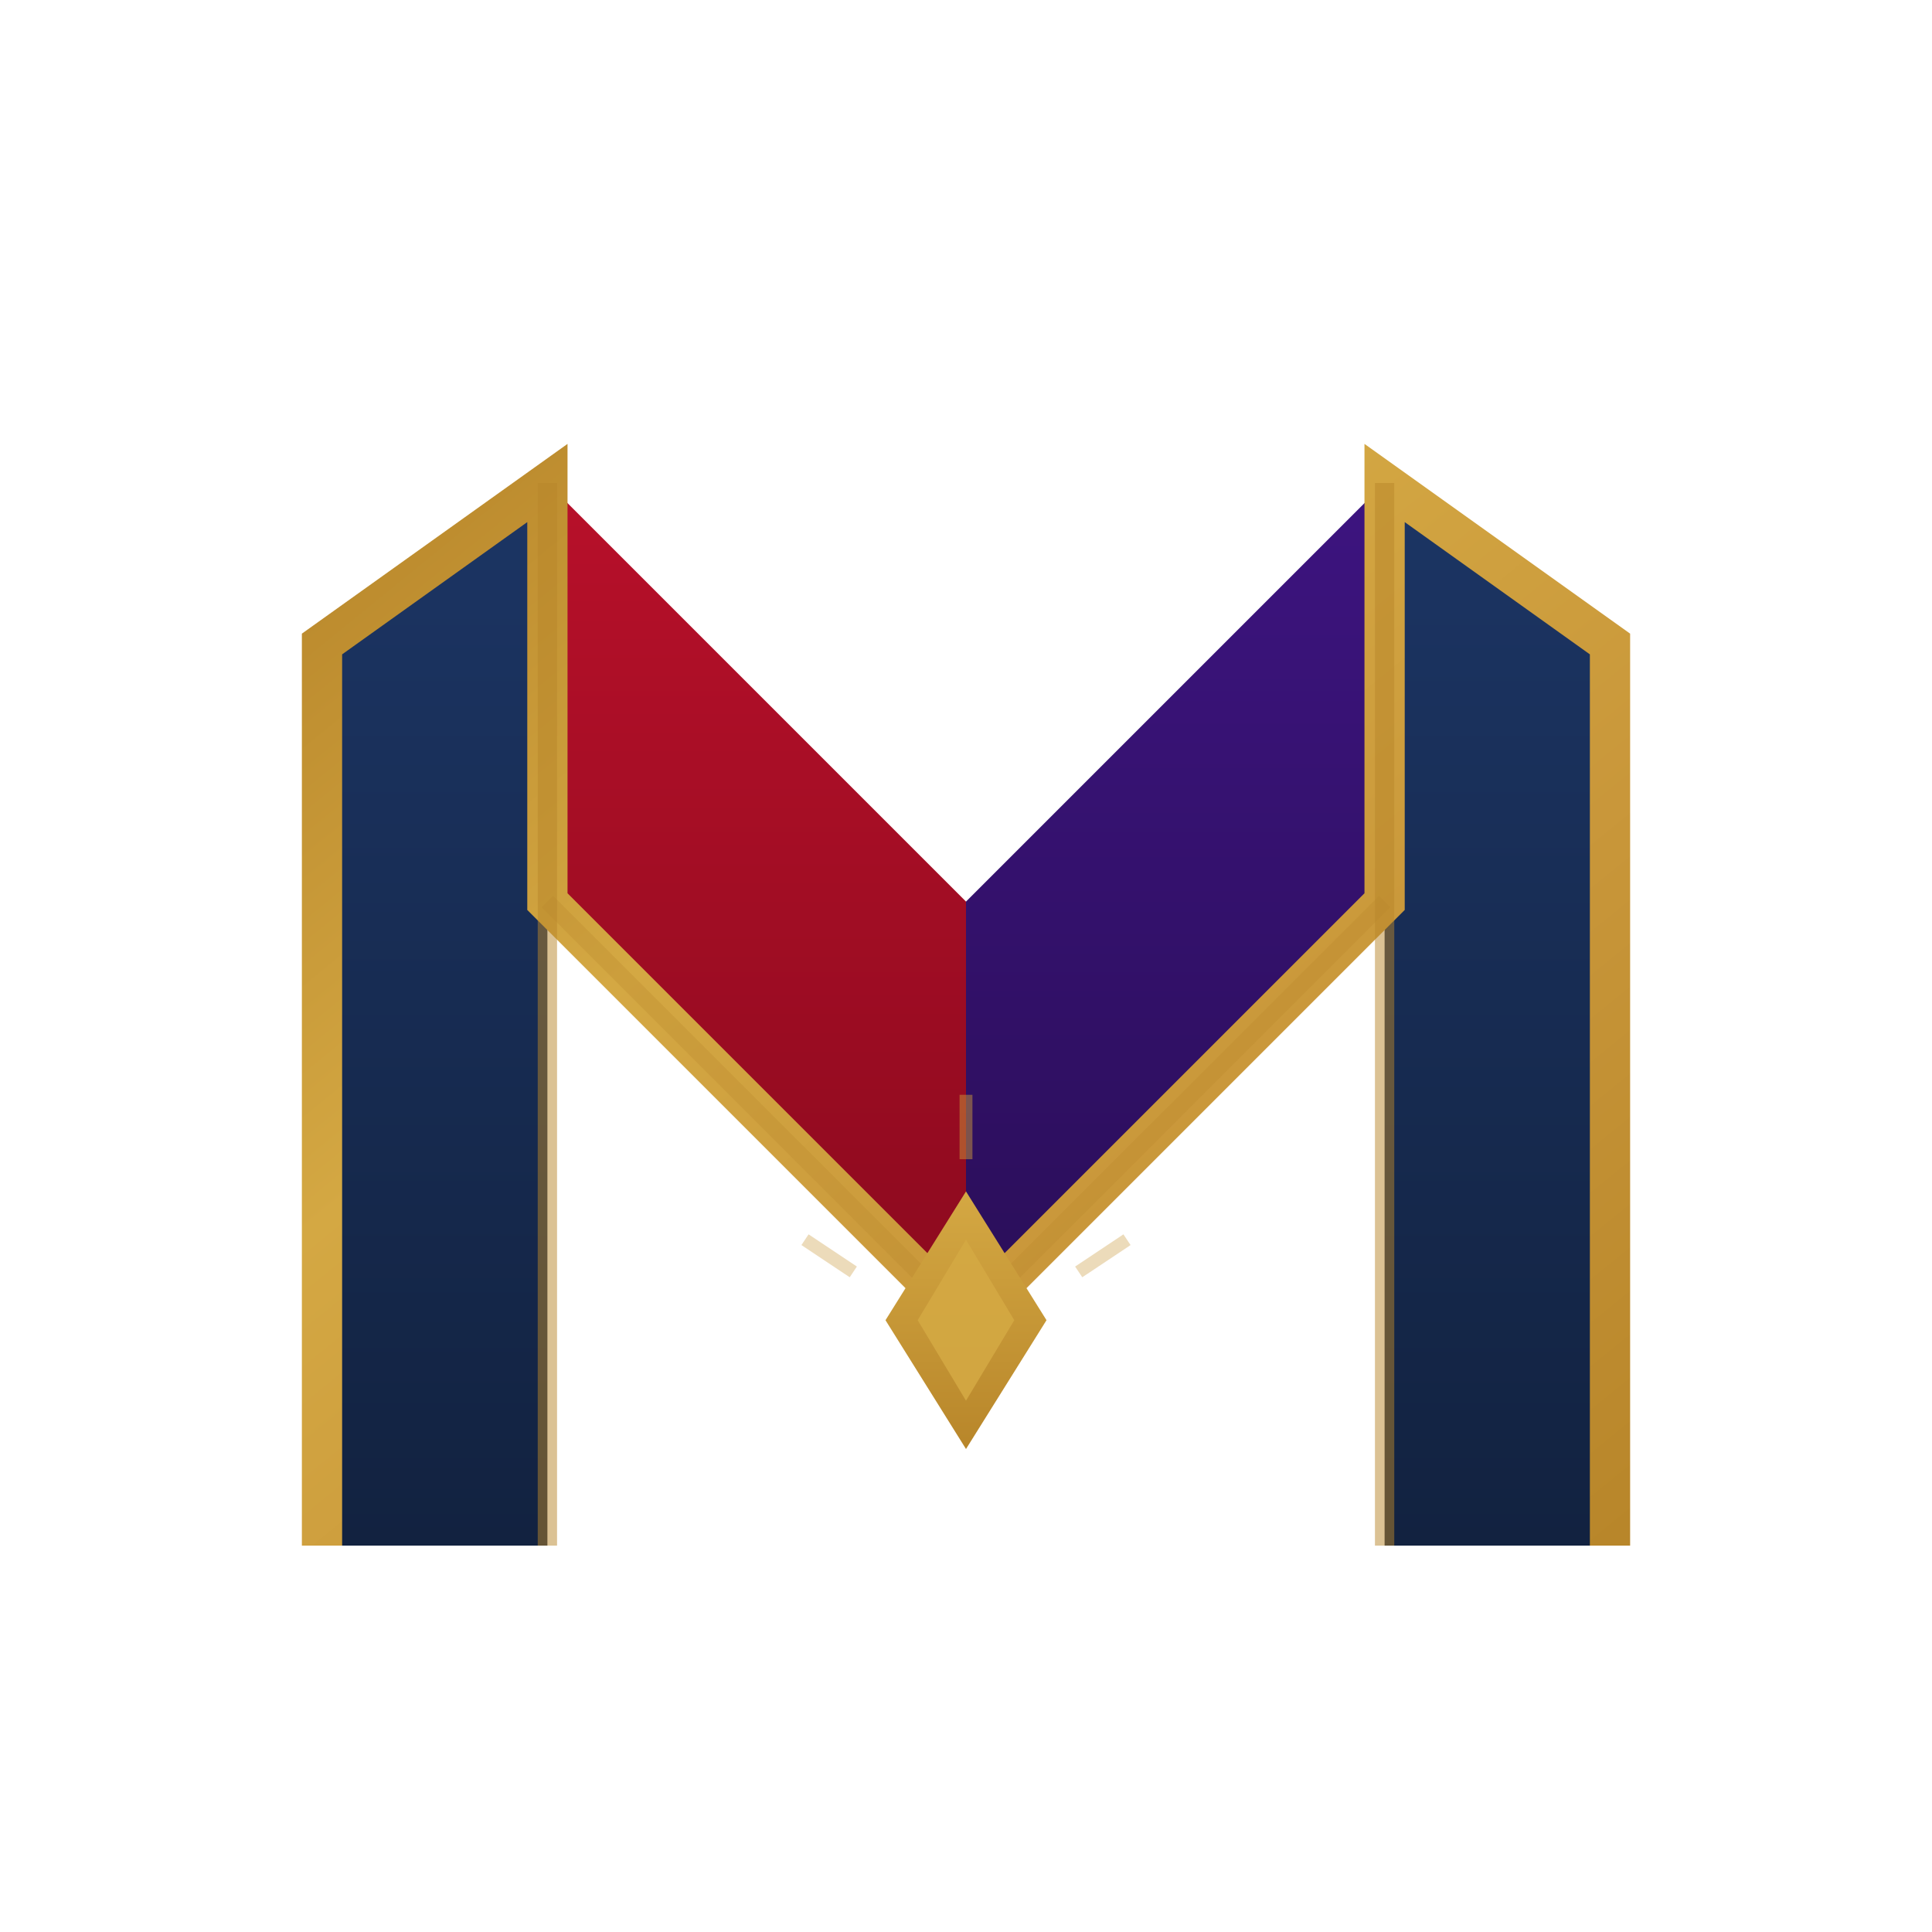
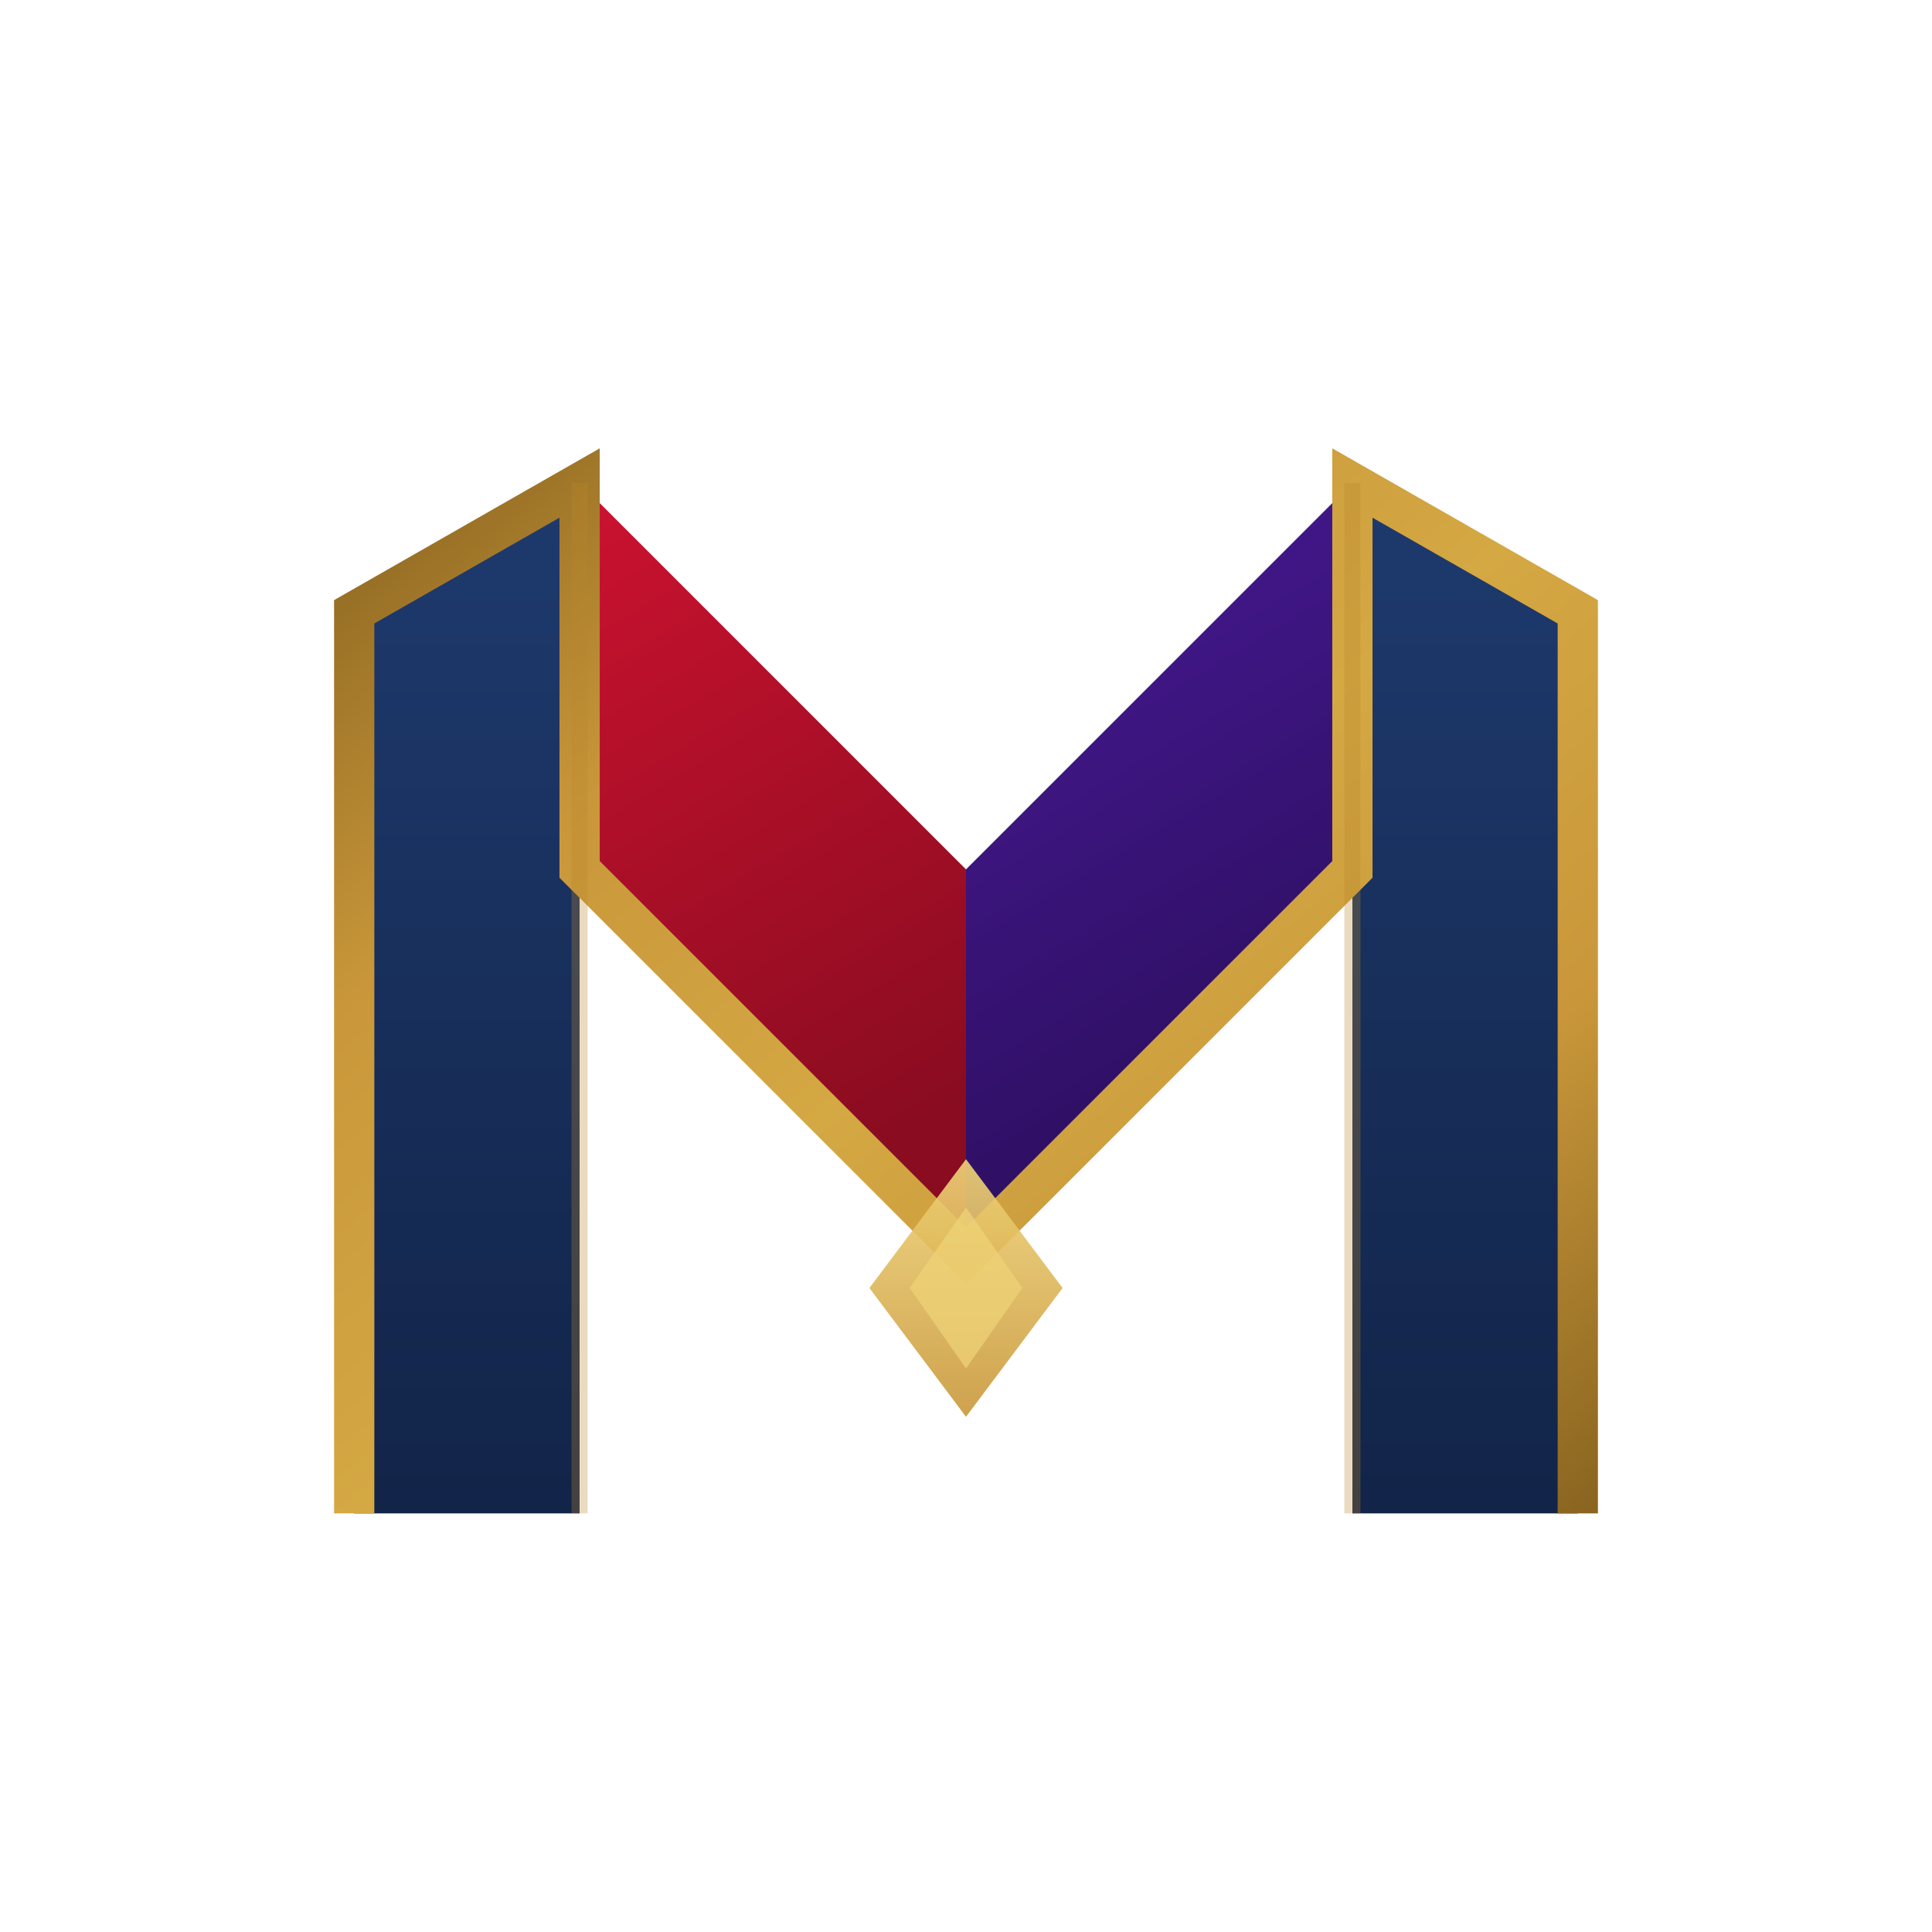
<svg xmlns="http://www.w3.org/2000/svg" viewBox="0 0 120 120" fill="none">
  <defs>
    <linearGradient id="goldEdgeL" x1="0" y1="0" x2="1" y2="1">
-       <stop offset="0%" stop-color="#B8862A" />
-       <stop offset="35%" stop-color="#D4A843" />
-       <stop offset="65%" stop-color="#C9973A" />
-       <stop offset="100%" stop-color="#B8862A" />
+       <stop offset="0%" stop-color="#8A6520" />
+       <stop offset="25%" stop-color="#C9973A" />
+       <stop offset="50%" stop-color="#D4A843" />
+       <stop offset="75%" stop-color="#C9973A" />
+       <stop offset="100%" stop-color="#8A6520" />
    </linearGradient>
-     <linearGradient id="purpleDeepL" x1="0" y1="0" x2="0" y2="1">
-       <stop offset="0%" stop-color="#3D1480" />
-       <stop offset="100%" stop-color="#2A0E58" />
+     <linearGradient id="purpleL" x1="0" y1="0" x2="0.3" y2="1">
+       <stop offset="0%" stop-color="#4A1A99" />
+       <stop offset="100%" stop-color="#2A0E5C" />
    </linearGradient>
-     <linearGradient id="scarletRichL" x1="0" y1="0" x2="0" y2="1">
-       <stop offset="0%" stop-color="#B8102A" />
-       <stop offset="100%" stop-color="#8B0A1E" />
+     <linearGradient id="scarletL" x1="0" y1="0" x2="0.3" y2="1">
+       <stop offset="0%" stop-color="#CC1230" />
+       <stop offset="100%" stop-color="#8A0C20" />
    </linearGradient>
-     <linearGradient id="navyDeepL" x1="0" y1="0" x2="0" y2="1">
-       <stop offset="0%" stop-color="#1C3564" />
-       <stop offset="100%" stop-color="#122240" />
+     <linearGradient id="navyL" x1="0" y1="0" x2="0" y2="1">
+       <stop offset="0%" stop-color="#1E3A6E" />
+       <stop offset="100%" stop-color="#122448" />
    </linearGradient>
-     <linearGradient id="sparkGoldL" x1="0.5" y1="0" x2="0.5" y2="1">
-       <stop offset="0%" stop-color="#D4A843" />
-       <stop offset="100%" stop-color="#B8862A" />
+     <linearGradient id="sparkL" x1="0.5" y1="0" x2="0.5" y2="1">
+       <stop offset="0%" stop-color="#F0D478" />
+       <stop offset="100%" stop-color="#C9973A" />
    </linearGradient>
  </defs>
-   <polygon points="20,96 34,96 34,30 20,40" fill="url(#navyDeepL)" />
-   <polygon points="34,30 34,56 60,82 60,56" fill="url(#scarletRichL)" />
-   <polygon points="60,56 60,82 86,56 86,30" fill="url(#purpleDeepL)" />
-   <polygon points="86,30 86,96 100,96 100,40" fill="url(#navyDeepL)" />
-   <polyline points="20,96 20,40 34,30 34,56 60,82 86,56 86,30 100,40 100,96" stroke="url(#goldEdgeL)" stroke-width="2.5" stroke-linejoin="miter" fill="none" />
-   <line x1="20" y1="96" x2="34" y2="96" stroke="url(#goldEdgeL)" stroke-width="2.5" />
-   <line x1="86" y1="96" x2="100" y2="96" stroke="url(#goldEdgeL)" stroke-width="2.5" />
-   <line x1="34" y1="30" x2="34" y2="96" stroke="#B8862A" stroke-width="1.2" opacity="0.5" />
-   <line x1="86" y1="30" x2="86" y2="96" stroke="#B8862A" stroke-width="1.2" opacity="0.5" />
-   <line x1="34" y1="56" x2="60" y2="82" stroke="#B8862A" stroke-width="1" opacity="0.3" />
-   <line x1="86" y1="56" x2="60" y2="82" stroke="#B8862A" stroke-width="1" opacity="0.3" />
-   <polygon points="60,74 65,82 60,90 55,82" fill="url(#sparkGoldL)" />
-   <polygon points="60,77 63,82 60,87 57,82" fill="#D4A843" opacity="0.9" />
-   <line x1="60" y1="72" x2="60" y2="68" stroke="#C9973A" stroke-width="0.8" opacity="0.5" />
-   <line x1="53" y1="79" x2="50" y2="77" stroke="#C9973A" stroke-width="0.8" opacity="0.35" />
-   <line x1="67" y1="79" x2="70" y2="77" stroke="#C9973A" stroke-width="0.8" opacity="0.35" />
+   <polygon points="22,94 36,94 36,30 22,38" fill="url(#navyL)" />
+   <polygon points="36,30 36,54 60,78 60,54" fill="url(#scarletL)" />
+   <polygon points="60,54 60,78 84,54 84,30" fill="url(#purpleL)" />
+   <polygon points="84,30 84,94 98,94 98,38" fill="url(#navyL)" />
+   <polyline points="22,94 22,38 36,30 36,54 60,78 84,54 84,30 98,38 98,94" stroke="url(#goldEdgeL)" stroke-width="2.5" stroke-linejoin="miter" fill="none" />
+   <line x1="22" y1="94" x2="36" y2="94" stroke="url(#goldEdgeL)" stroke-width="2.5" />
+   <line x1="84" y1="94" x2="98" y2="94" stroke="url(#goldEdgeL)" stroke-width="2.5" />
+   <line x1="36" y1="30" x2="36" y2="94" stroke="#B8862A" stroke-width="1" opacity="0.3" />
+   <line x1="84" y1="30" x2="84" y2="94" stroke="#B8862A" stroke-width="1" opacity="0.3" />
+   <polygon points="60,72 66,80 60,88 54,80" fill="url(#sparkL)" opacity="0.9" />
+   <polygon points="60,75 63.5,80 60,85 56.5,80" fill="#F0D478" opacity="0.7" />
</svg>
